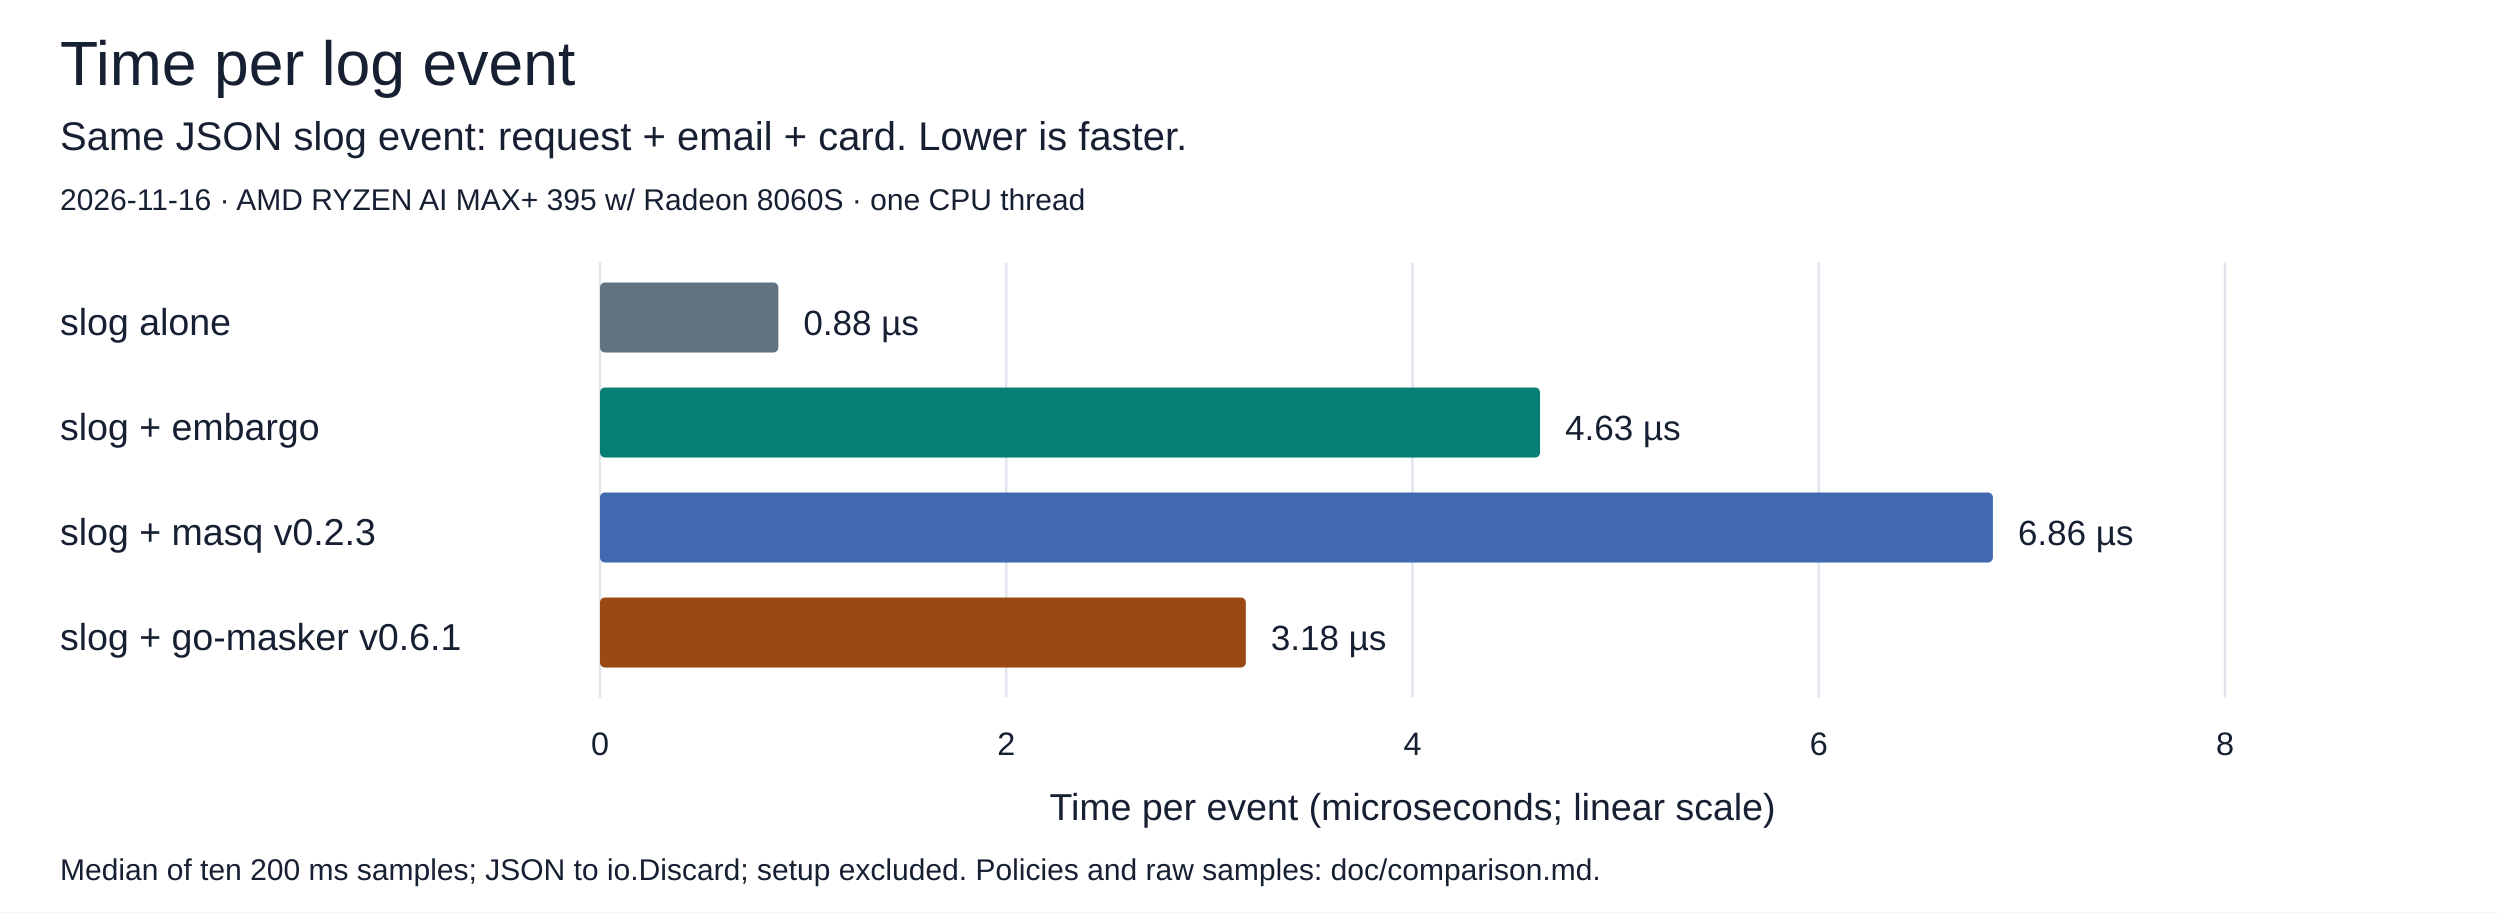
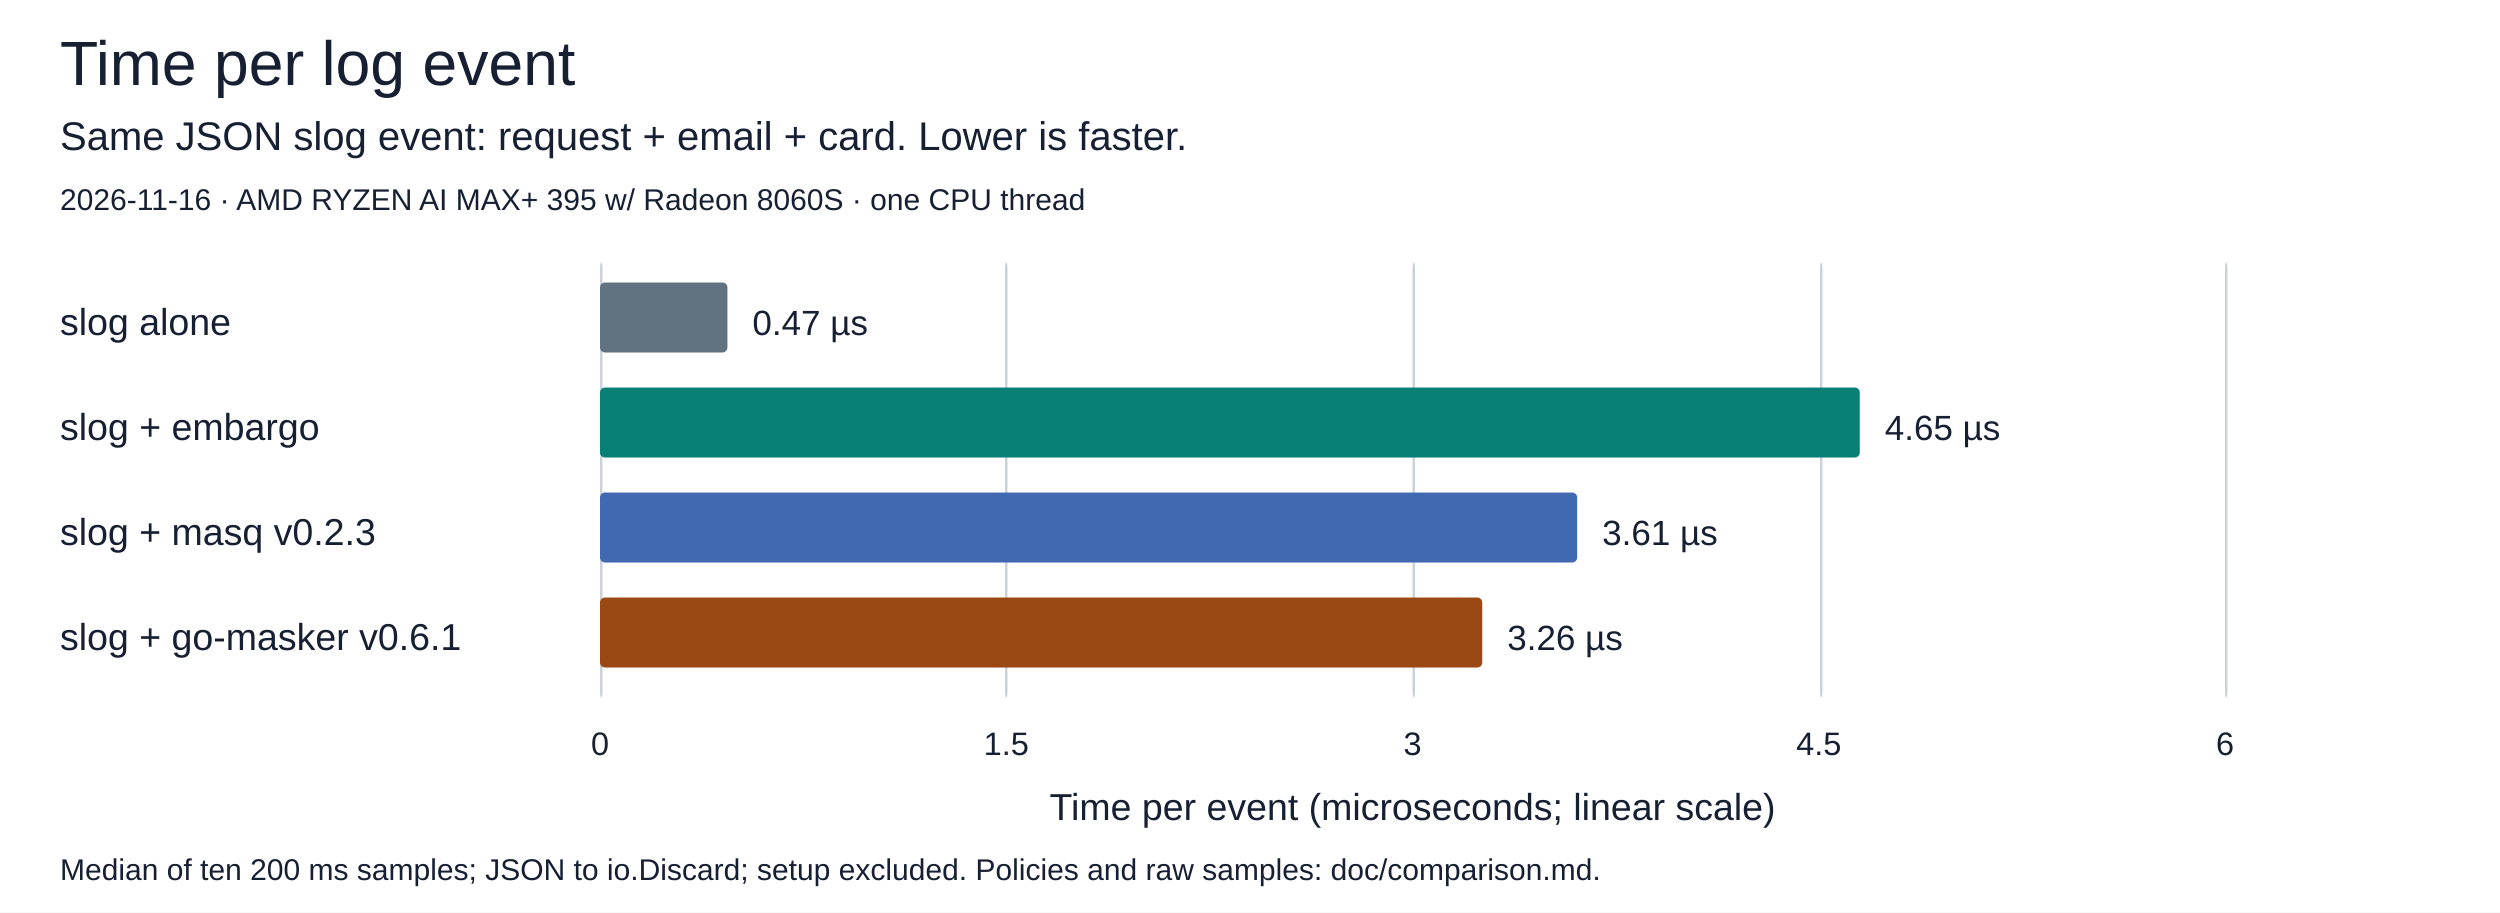
<svg xmlns="http://www.w3.org/2000/svg" width="1000" height="365" viewBox="0 0 1000 365" role="img">
  <rect width="100%" height="100%" fill="white" />
  <g font-family="Arial, sans-serif" font-size="15" fill="#172033">
    <text x="24" y="34" font-size="25" fill="#172033" text-anchor="start">Time per log event</text>
    <text x="24" y="60" font-size="16" fill="#172033" text-anchor="start">Same JSON slog event: request + email + card. Lower is faster.</text>
    <text x="24" y="84" font-size="12" fill="#172033" text-anchor="start">2026-11-16 · AMD RYZEN AI MAX+ 395 w/ Radeon 8060S · one CPU thread</text>
-     <path d="M240.0,105 L240.0,279" stroke="#e1e5ec" />
+     <rect x="240" y="105" width="1.00" height="174" rx="2" fill="#ccd2da" />
    <text x="240.0" y="302" font-size="13" fill="#172033" text-anchor="middle">0</text>
-     <path d="M402.5,105 L402.5,279" stroke="#e1e5ec" />
-     <text x="402.5" y="302" font-size="13" fill="#172033" text-anchor="middle">2</text>
-     <path d="M565.0,105 L565.0,279" stroke="#e1e5ec" />
-     <text x="565.0" y="302" font-size="13" fill="#172033" text-anchor="middle">4</text>
-     <path d="M727.5,105 L727.5,279" stroke="#e1e5ec" />
-     <text x="727.5" y="302" font-size="13" fill="#172033" text-anchor="middle">6</text>
-     <path d="M890.0,105 L890.0,279" stroke="#e1e5ec" />
-     <text x="890.0" y="302" font-size="13" fill="#172033" text-anchor="middle">8</text>
+     <rect x="402" y="105" width="1.00" height="174" rx="2" fill="#ccd2da" />
+     <text x="402.5" y="302" font-size="13" fill="#172033" text-anchor="middle">1.5</text>
+     <rect x="565" y="105" width="1.00" height="174" rx="2" fill="#ccd2da" />
+     <text x="565.0" y="302" font-size="13" fill="#172033" text-anchor="middle">3</text>
+     <rect x="728" y="105" width="1.00" height="174" rx="2" fill="#ccd2da" />
+     <text x="727.5" y="302" font-size="13" fill="#172033" text-anchor="middle">4.5</text>
+     <rect x="890" y="105" width="1.00" height="174" rx="2" fill="#ccd2da" />
+     <text x="890.0" y="302" font-size="13" fill="#172033" text-anchor="middle">6</text>
    <text x="24" y="134" font-size="15" fill="#172033" text-anchor="start">slog alone</text>
-     <rect x="240" y="113" width="71.35" height="28" rx="2" fill="#617281" />
-     <text x="321.35" y="134" font-size="14" fill="#172033" text-anchor="start">0.88 µs</text>
+     <rect x="240" y="113" width="50.97" height="28" rx="2" fill="#617281" />
+     <text x="300.97" y="134" font-size="14" fill="#172033" text-anchor="start">0.47 µs</text>
    <text x="24" y="176" font-size="15" fill="#172033" text-anchor="start">slog + embargo</text>
-     <rect x="240" y="155" width="376.03" height="28" rx="2" fill="#087f75" />
-     <text x="626.03" y="176" font-size="14" fill="#172033" text-anchor="start">4.63 µs</text>
+     <rect x="240" y="155" width="503.91" height="28" rx="2" fill="#087f75" />
+     <text x="753.91" y="176" font-size="14" fill="#172033" text-anchor="start">4.65 µs</text>
    <text x="24" y="218" font-size="15" fill="#172033" text-anchor="start">slog + masq v0.2.3</text>
-     <rect x="240" y="197" width="557.17" height="28" rx="2" fill="#4169b1" />
-     <text x="807.17" y="218" font-size="14" fill="#172033" text-anchor="start">6.86 µs</text>
+     <rect x="240" y="197" width="390.87" height="28" rx="2" fill="#4169b1" />
+     <text x="640.87" y="218" font-size="14" fill="#172033" text-anchor="start">3.61 µs</text>
    <text x="24" y="260" font-size="15" fill="#172033" text-anchor="start">slog + go-masker v0.6.1</text>
-     <rect x="240" y="239" width="258.33" height="28" rx="2" fill="#9a4814" />
-     <text x="508.33" y="260" font-size="14" fill="#172033" text-anchor="start">3.18 µs</text>
+     <rect x="240" y="239" width="352.90" height="28" rx="2" fill="#9a4814" />
+     <text x="602.9" y="260" font-size="14" fill="#172033" text-anchor="start">3.26 µs</text>
    <text x="565.0" y="328" font-size="15" fill="#172033" text-anchor="middle">Time per event (microseconds; linear scale)</text>
    <text x="24" y="352" font-size="12" fill="#172033" text-anchor="start">Median of ten 200 ms samples; JSON to io.Discard; setup excluded. Policies and raw samples: doc/comparison.md.</text>
  </g>
</svg>
